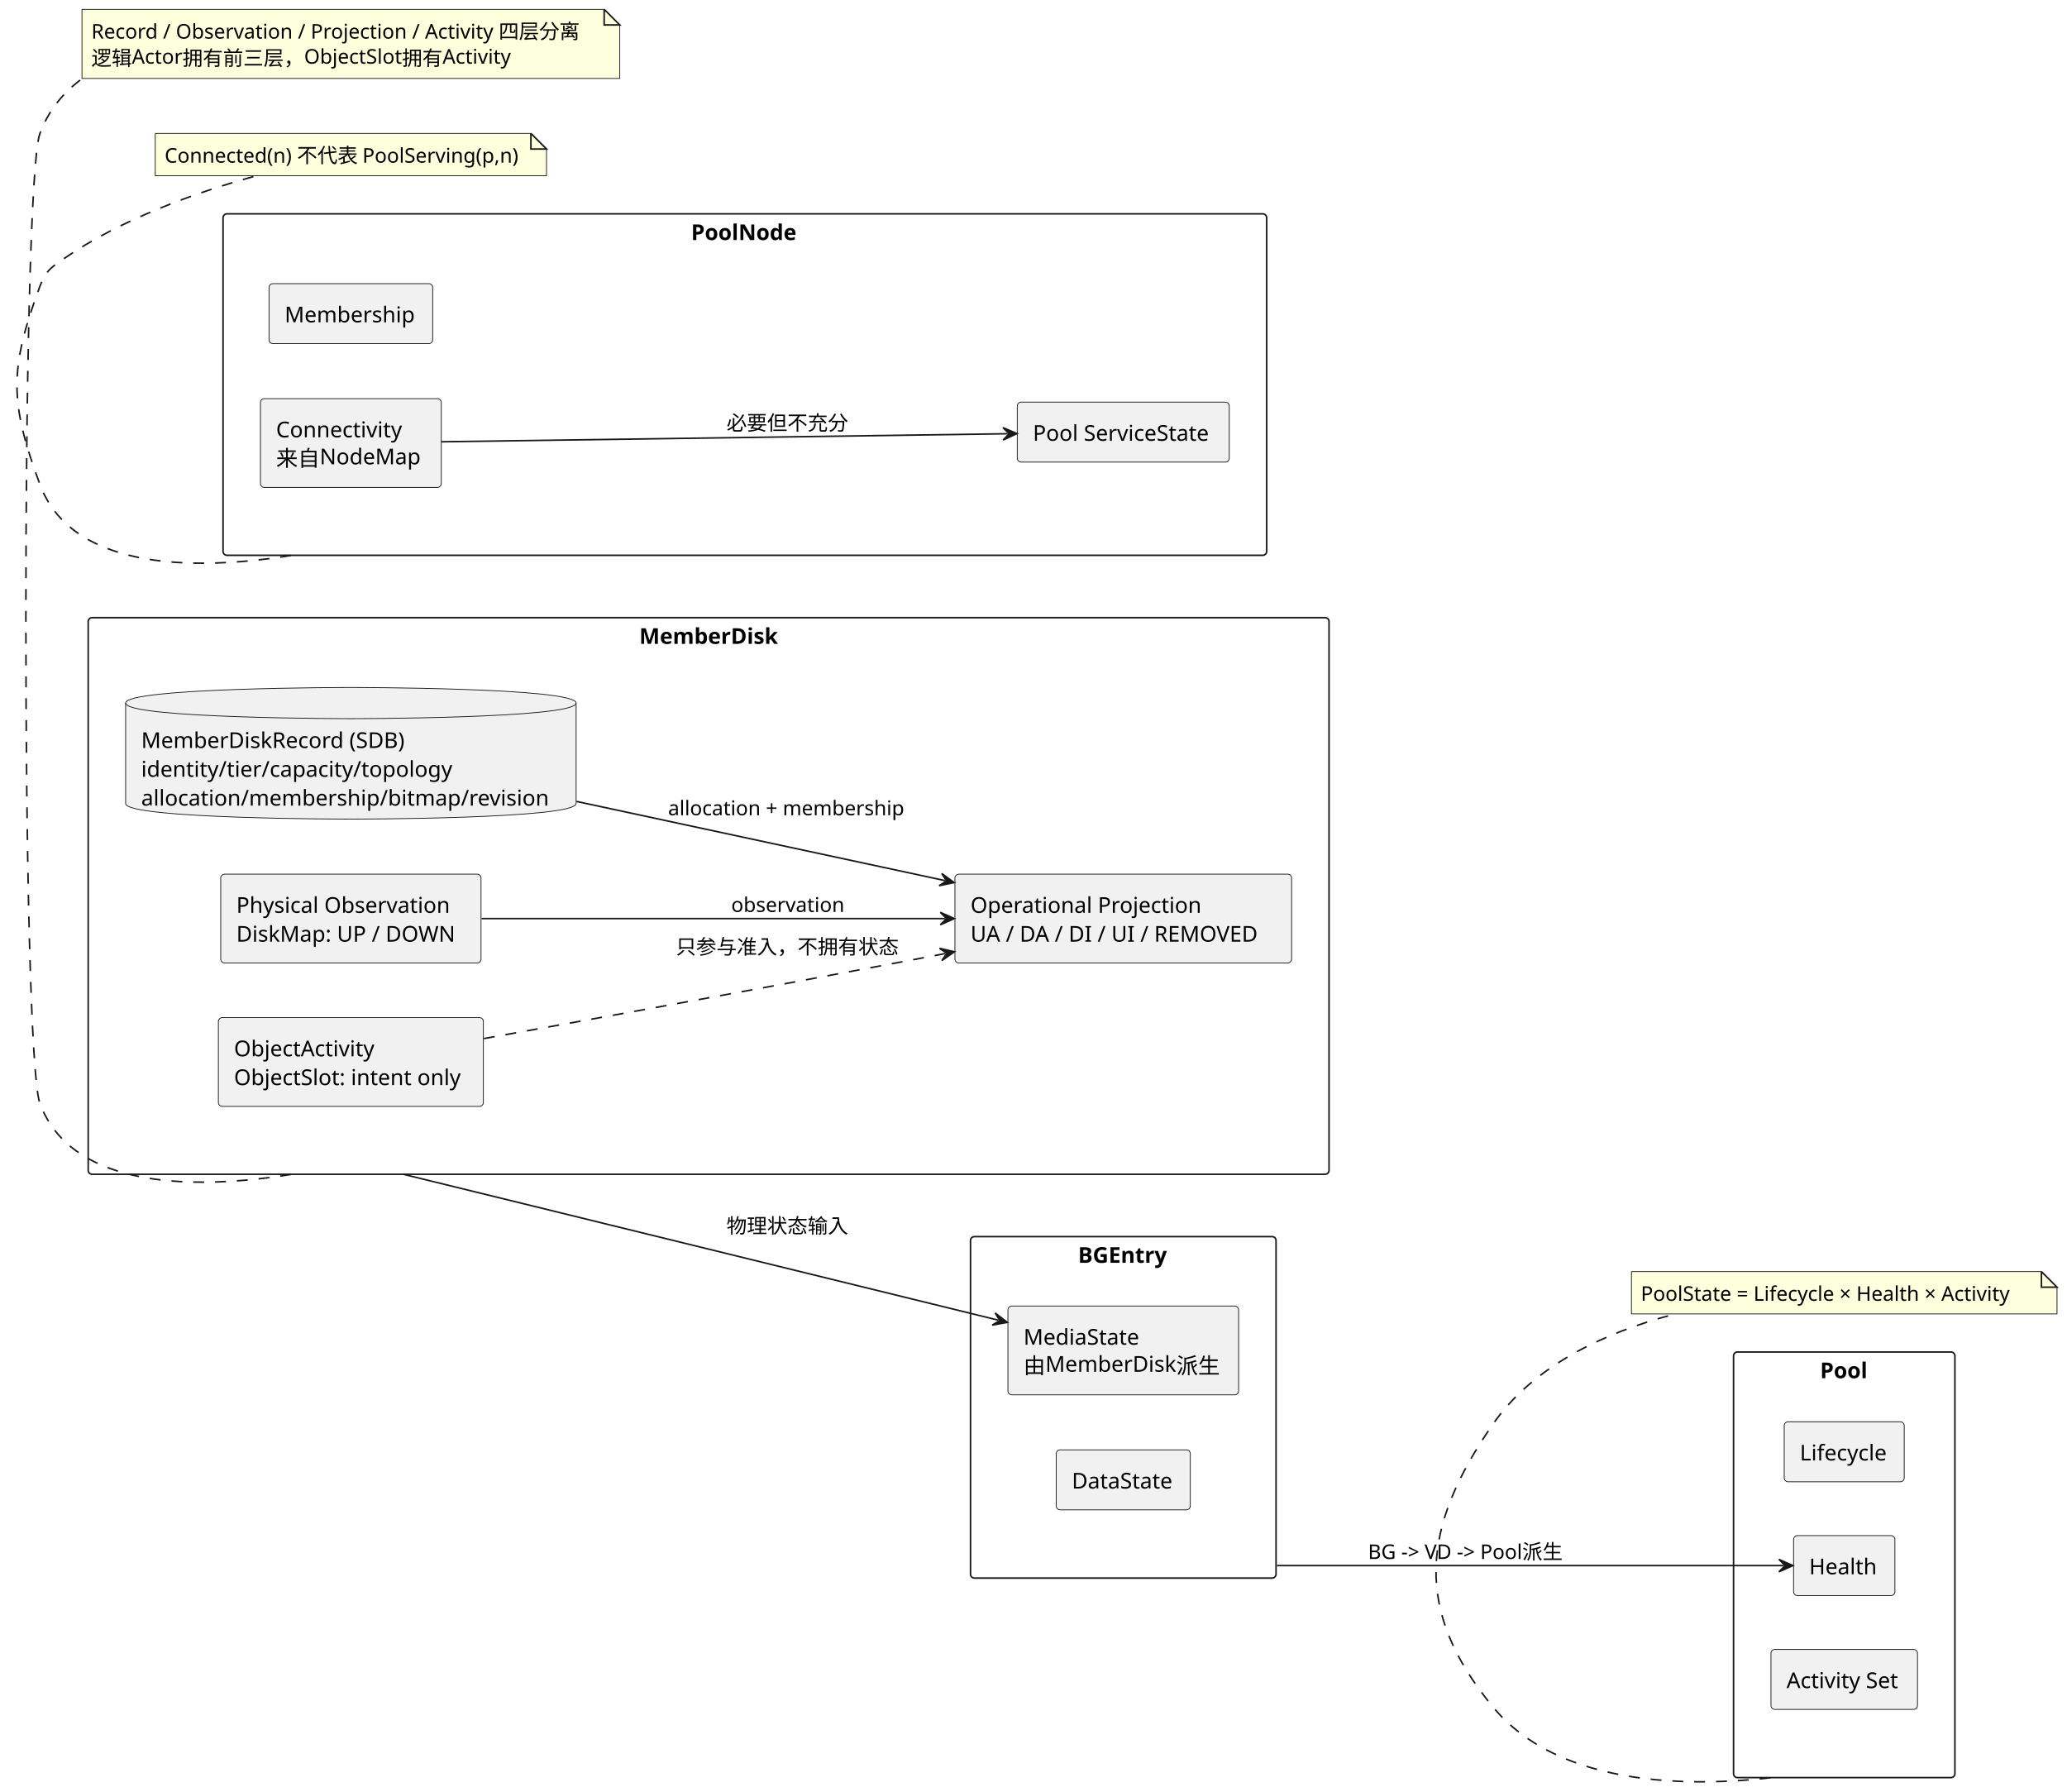
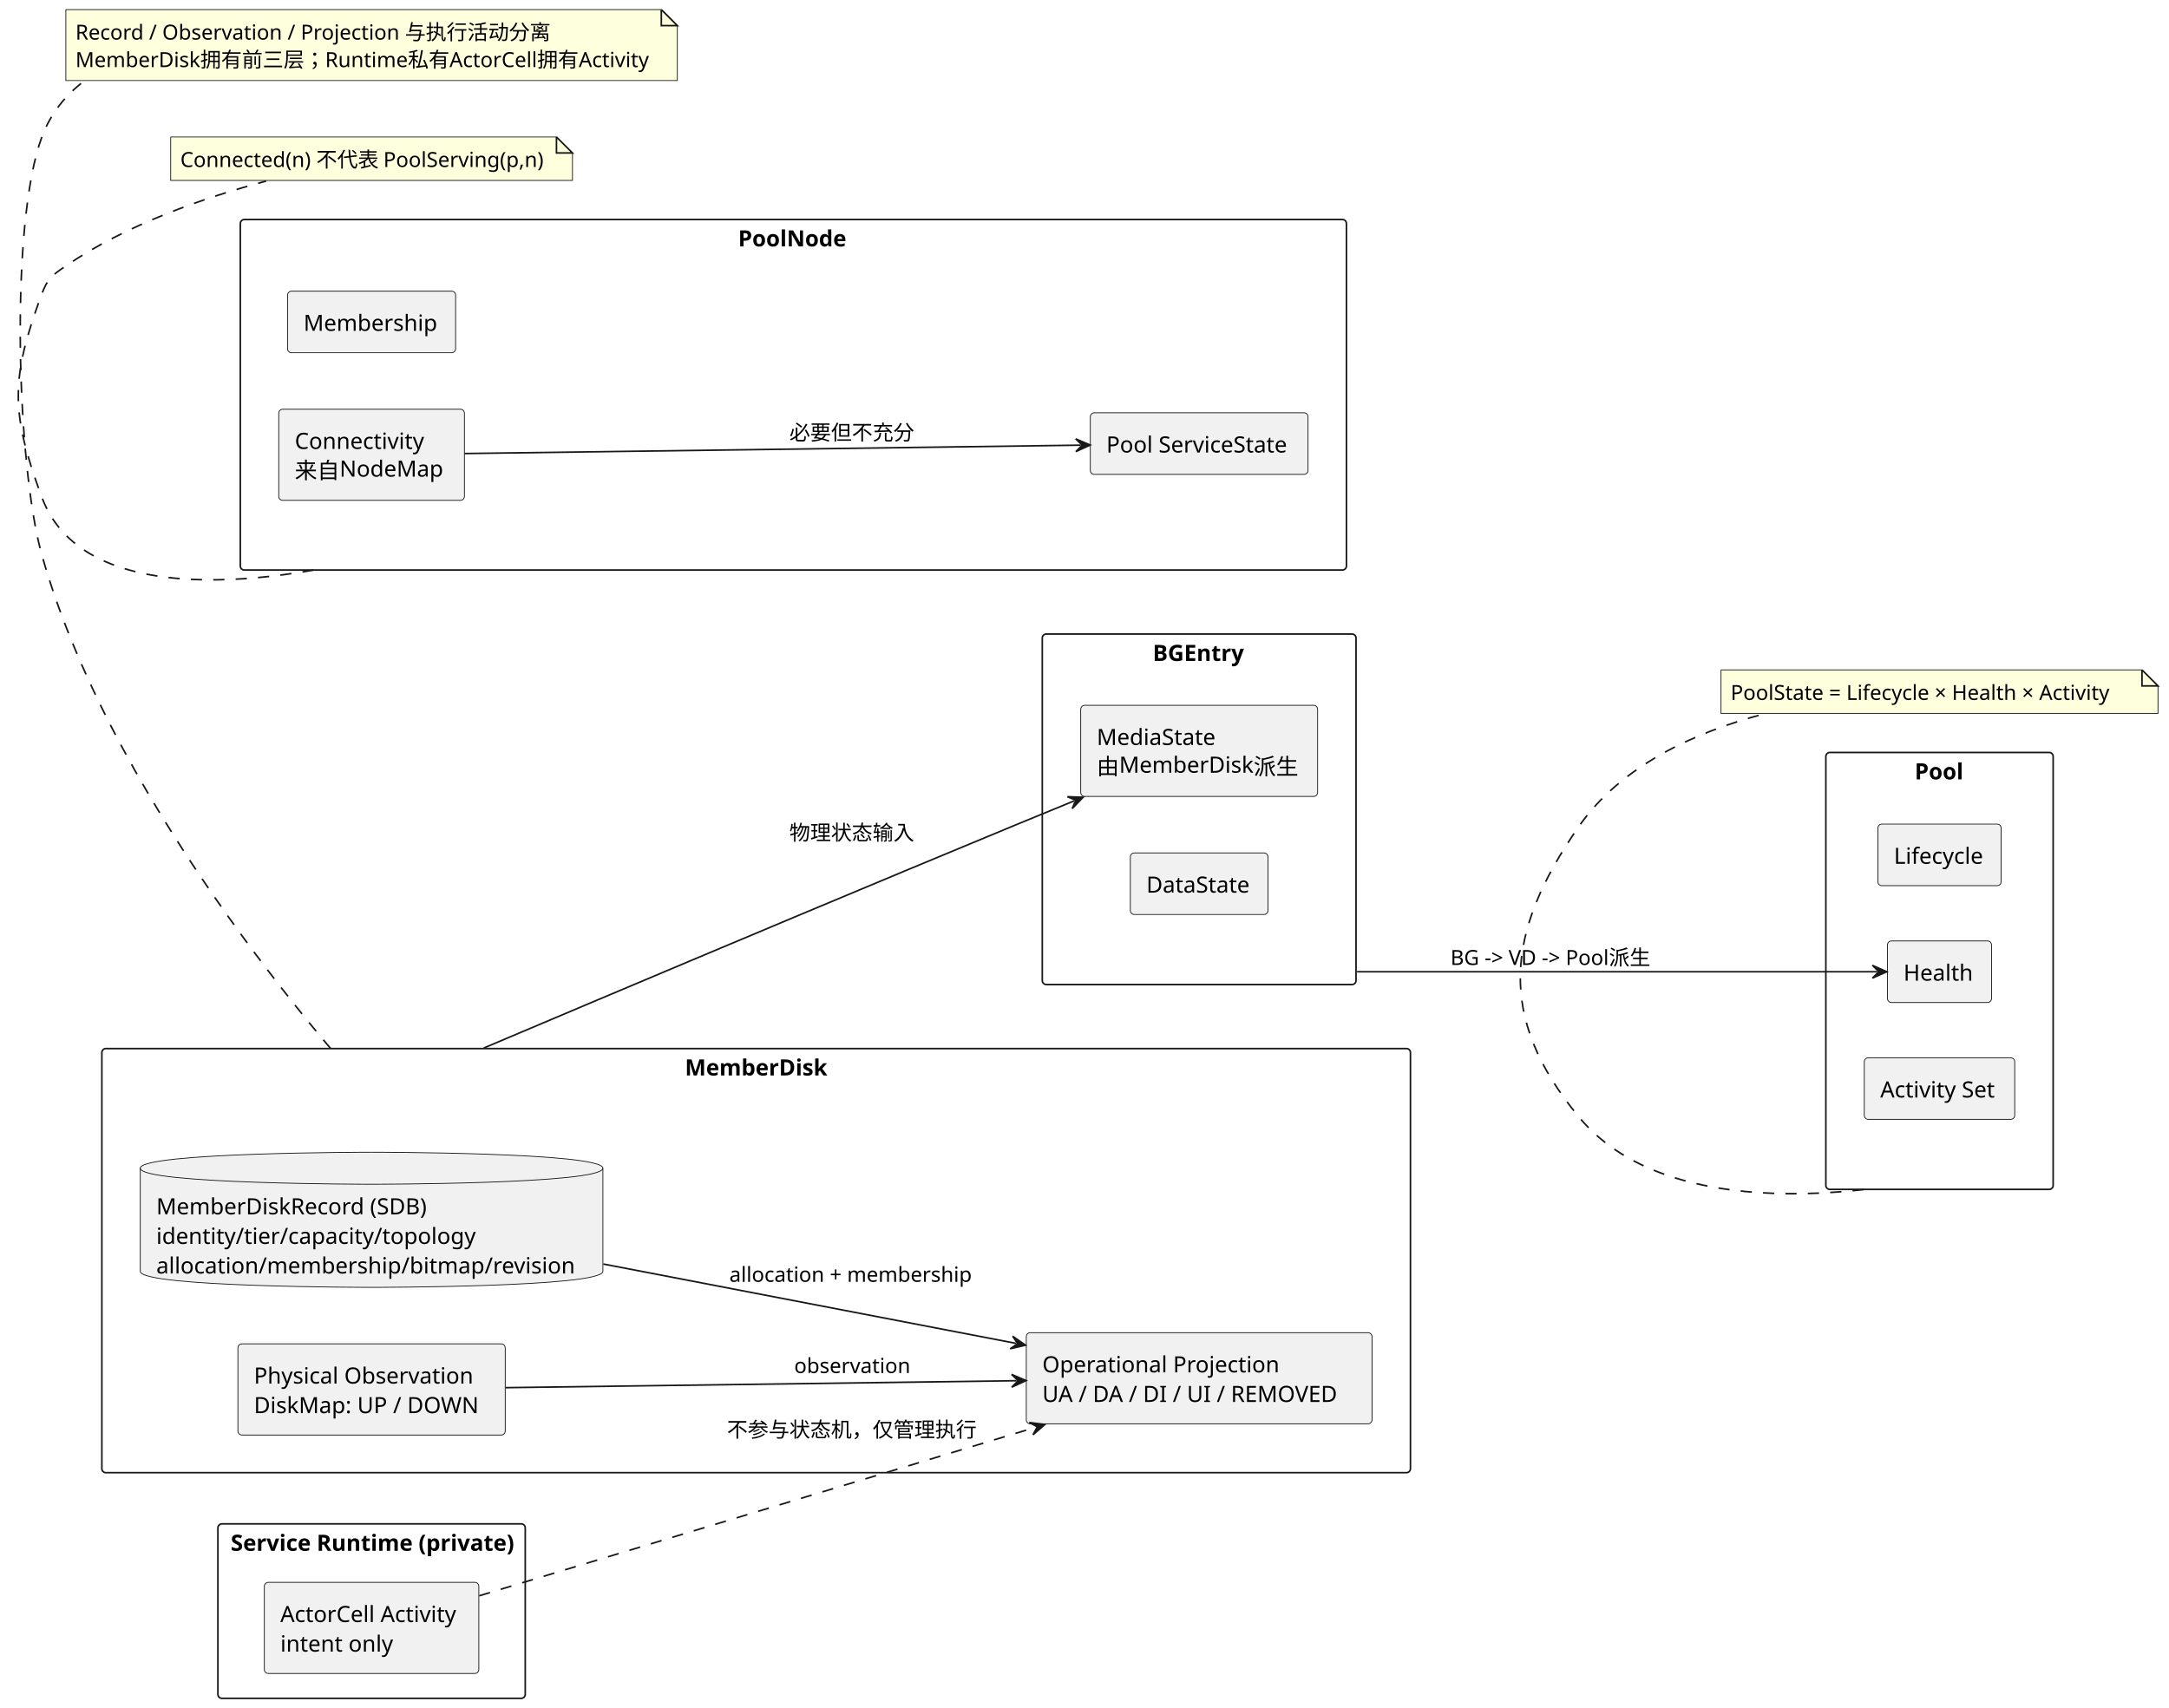
- <svg xmlns="http://www.w3.org/2000/svg" contentStyleType="text/css" height="1149px" preserveAspectRatio="none" style="width:1326px;height:1149px;background:#FFFFFF;" version="1.1" viewBox="0 0 1326 1149" width="1326px" zoomAndPan="magnify">
+ <svg xmlns="http://www.w3.org/2000/svg" contentStyleType="text/css" height="1067px" preserveAspectRatio="none" style="width:1355px;height:1067px;background:#FFFFFF;" version="1.1" viewBox="0 0 1355 1067" width="1355px" zoomAndPan="magnify">
  <defs />
  <g>
    <g id="cluster_Pool">
-       <rect fill="none" height="273" rx="2.5" ry="2.5" style="stroke:#181818;stroke-width:1.0;" width="142" x="1112.09" y="867.16" />
-       <text fill="#000000" font-family="Microsoft YaHei" font-size="14" font-weight="bold" lengthAdjust="spacing" textLength="31" x="1167.59" y="883.973">Pool</text>
+       <rect fill="none" height="273" rx="2.5" ry="2.5" style="stroke:#181818;stroke-width:1.0;" width="142" x="1140.63" y="470.16" />
+       <text fill="#000000" font-family="Microsoft YaHei" font-size="14" font-weight="bold" lengthAdjust="spacing" textLength="31" x="1196.13" y="486.974">Pool</text>
    </g>
    <g id="cluster_MD">
-       <rect fill="none" height="357" rx="2.5" ry="2.5" style="stroke:#181818;stroke-width:1.0;" width="796" x="56.59" y="396.16" />
-       <text fill="#000000" font-family="Microsoft YaHei" font-size="14" font-weight="bold" lengthAdjust="spacing" textLength="89" x="410.09" y="412.974">MemberDisk</text>
+       <rect fill="none" height="265" rx="2.5" ry="2.5" style="stroke:#181818;stroke-width:1.0;" width="817.5" x="63.63" y="655.16" />
+       <text fill="#000000" font-family="Microsoft YaHei" font-size="14" font-weight="bold" lengthAdjust="spacing" textLength="89" x="427.88" y="671.973">MemberDisk</text>
+     </g>
+     <g id="cluster_Runtime">
+       <rect fill="none" height="109" rx="2.5" ry="2.5" style="stroke:#181818;stroke-width:1.0;" width="192" x="136.13" y="952.16" />
+       <text fill="#000000" font-family="Microsoft YaHei" font-size="14" font-weight="bold" lengthAdjust="spacing" textLength="176" x="144.13" y="968.973">Service Runtime (private)</text>
    </g>
    <g id="cluster_PN">
-       <rect fill="none" height="219" rx="2.5" ry="2.5" style="stroke:#181818;stroke-width:1.0;" width="669.5" x="143.09" y="137.16" />
-       <text fill="#000000" font-family="Microsoft YaHei" font-size="14" font-weight="bold" lengthAdjust="spacing" textLength="69" x="443.34" y="153.974">PoolNode</text>
+       <rect fill="none" height="219" rx="2.5" ry="2.5" style="stroke:#181818;stroke-width:1.0;" width="691" x="150.13" y="137.16" />
+       <text fill="#000000" font-family="Microsoft YaHei" font-size="14" font-weight="bold" lengthAdjust="spacing" textLength="69" x="461.13" y="153.974">PoolNode</text>
    </g>
    <g id="cluster_Entry">
-       <rect fill="none" height="219" rx="2.5" ry="2.5" style="stroke:#181818;stroke-width:1.0;" width="196" x="622.59" y="793.16" />
-       <text fill="#000000" font-family="Microsoft YaHei" font-size="14" font-weight="bold" lengthAdjust="spacing" textLength="58" x="691.59" y="809.973">BGEntry</text>
+       <rect fill="none" height="219" rx="2.5" ry="2.5" style="stroke:#181818;stroke-width:1.0;" width="196" x="651.13" y="396.16" />
+       <text fill="#000000" font-family="Microsoft YaHei" font-size="14" font-weight="bold" lengthAdjust="spacing" textLength="58" x="720.13" y="412.974">BGEntry</text>
    </g>
    <g id="elem_Lifecycle">
-       <rect fill="#F1F1F1" height="38.477" rx="2.5" ry="2.5" style="stroke:#181818;stroke-width:0.5;" width="77" x="1144.59" y="911.92" />
-       <text fill="#000000" font-family="Microsoft YaHei" font-size="14" lengthAdjust="spacing" textLength="57" x="1154.59" y="936.734">Lifecycle</text>
+       <rect fill="#F1F1F1" height="38.477" rx="2.5" ry="2.5" style="stroke:#181818;stroke-width:0.5;" width="77" x="1173.13" y="514.92" />
+       <text fill="#000000" font-family="Microsoft YaHei" font-size="14" lengthAdjust="spacing" textLength="57" x="1183.13" y="539.734">Lifecycle</text>
    </g>
    <g id="elem_Health">
-       <rect fill="#F1F1F1" height="38.477" rx="2.5" ry="2.5" style="stroke:#181818;stroke-width:0.5;" width="65" x="1150.59" y="984.92" />
-       <text fill="#000000" font-family="Microsoft YaHei" font-size="14" lengthAdjust="spacing" textLength="45" x="1160.59" y="1009.734">Health</text>
+       <rect fill="#F1F1F1" height="38.477" rx="2.5" ry="2.5" style="stroke:#181818;stroke-width:0.5;" width="65" x="1179.13" y="587.92" />
+       <text fill="#000000" font-family="Microsoft YaHei" font-size="14" lengthAdjust="spacing" textLength="45" x="1189.13" y="612.734">Health</text>
    </g>
    <g id="elem_Activity">
-       <rect fill="#F1F1F1" height="38.477" rx="2.5" ry="2.5" style="stroke:#181818;stroke-width:0.5;" width="94" x="1136.09" y="1057.92" />
-       <text fill="#000000" font-family="Microsoft YaHei" font-size="14" lengthAdjust="spacing" textLength="74" x="1146.09" y="1082.734">Activity Set</text>
+       <rect fill="#F1F1F1" height="38.477" rx="2.5" ry="2.5" style="stroke:#181818;stroke-width:0.5;" width="94" x="1164.63" y="660.92" />
+       <text fill="#000000" font-family="Microsoft YaHei" font-size="14" lengthAdjust="spacing" textLength="74" x="1174.63" y="685.734">Activity Set</text>
    </g>
    <g id="elem_Record">
-       <path d="M80.59,450.94 C80.59,440.94 225.09,440.94 225.09,440.94 C225.09,440.94 369.59,440.94 369.59,450.94 L369.59,515.373 C369.59,525.373 225.09,525.373 225.09,525.373 C225.09,525.373 80.59,525.373 80.59,515.373 L80.59,450.94 " fill="#F1F1F1" style="stroke:#181818;stroke-width:0.5;" />
-       <path d="M80.59,450.94 C80.59,460.94 225.09,460.94 225.09,460.94 C225.09,460.94 369.59,460.94 369.59,450.94 " fill="none" style="stroke:#181818;stroke-width:0.5;" />
-       <text fill="#000000" font-family="Microsoft YaHei" font-size="14" lengthAdjust="spacing" textLength="175" x="90.59" y="479.753">MemberDiskRecord (SDB)</text>
-       <text fill="#000000" font-family="Microsoft YaHei" font-size="14" lengthAdjust="spacing" textLength="207" x="90.59" y="498.231">identity/tier/capacity/topology</text>
-       <text fill="#000000" font-family="Microsoft YaHei" font-size="14" lengthAdjust="spacing" textLength="269" x="90.59" y="516.709">allocation/membership/bitmap/revision</text>
+       <path d="M87.63,729.94 C87.63,719.94 232.13,719.94 232.13,719.94 C232.13,719.94 376.63,719.94 376.63,729.94 L376.63,794.373 C376.63,804.373 232.13,804.373 232.13,804.373 C232.13,804.373 87.63,804.373 87.63,794.373 L87.63,729.94 " fill="#F1F1F1" style="stroke:#181818;stroke-width:0.5;" />
+       <path d="M87.63,729.94 C87.63,739.94 232.13,739.94 232.13,739.94 C232.13,739.94 376.63,739.94 376.63,729.94 " fill="none" style="stroke:#181818;stroke-width:0.5;" />
+       <text fill="#000000" font-family="Microsoft YaHei" font-size="14" lengthAdjust="spacing" textLength="175" x="97.63" y="758.754">MemberDiskRecord (SDB)</text>
+       <text fill="#000000" font-family="Microsoft YaHei" font-size="14" lengthAdjust="spacing" textLength="207" x="97.63" y="777.231">identity/tier/capacity/topology</text>
+       <text fill="#000000" font-family="Microsoft YaHei" font-size="14" lengthAdjust="spacing" textLength="269" x="97.63" y="795.709">allocation/membership/bitmap/revision</text>
    </g>
    <g id="elem_PhysicalState">
-       <rect fill="#F1F1F1" height="56.955" rx="2.5" ry="2.5" style="stroke:#181818;stroke-width:0.5;" width="167" x="141.59" y="560.68" />
-       <text fill="#000000" font-family="Microsoft YaHei" font-size="14" lengthAdjust="spacing" textLength="139" x="151.59" y="585.494">Physical Observation</text>
-       <text fill="#000000" font-family="Microsoft YaHei" font-size="14" lengthAdjust="spacing" textLength="147" x="151.59" y="603.971">DiskMap: UP / DOWN</text>
+       <rect fill="#F1F1F1" height="56.955" rx="2.5" ry="2.5" style="stroke:#181818;stroke-width:0.5;" width="167" x="148.63" y="839.68" />
+       <text fill="#000000" font-family="Microsoft YaHei" font-size="14" lengthAdjust="spacing" textLength="139" x="158.63" y="864.494">Physical Observation</text>
+       <text fill="#000000" font-family="Microsoft YaHei" font-size="14" lengthAdjust="spacing" textLength="147" x="158.63" y="882.971">DiskMap: UP / DOWN</text>
    </g>
    <g id="elem_DiskState">
-       <rect fill="#F1F1F1" height="56.955" rx="2.5" ry="2.5" style="stroke:#181818;stroke-width:0.5;" width="216" x="612.59" y="560.68" />
-       <text fill="#000000" font-family="Microsoft YaHei" font-size="14" lengthAdjust="spacing" textLength="153" x="622.59" y="585.494">Operational Projection</text>
-       <text fill="#000000" font-family="Microsoft YaHei" font-size="14" lengthAdjust="spacing" textLength="196" x="622.59" y="603.971">UA / DA / DI / UI / REMOVED</text>
+       <rect fill="#F1F1F1" height="56.955" rx="2.5" ry="2.5" style="stroke:#181818;stroke-width:0.5;" width="216" x="641.13" y="832.68" />
+       <text fill="#000000" font-family="Microsoft YaHei" font-size="14" lengthAdjust="spacing" textLength="153" x="651.13" y="857.494">Operational Projection</text>
+       <text fill="#000000" font-family="Microsoft YaHei" font-size="14" lengthAdjust="spacing" textLength="196" x="651.13" y="875.971">UA / DA / DI / UI / REMOVED</text>
    </g>
-     <g id="elem_ObjectActivity">
-       <rect fill="#F1F1F1" height="56.955" rx="2.5" ry="2.5" style="stroke:#181818;stroke-width:0.5;" width="170" x="140.09" y="652.68" />
-       <text fill="#000000" font-family="Microsoft YaHei" font-size="14" lengthAdjust="spacing" textLength="93" x="150.09" y="677.494">ObjectActivity</text>
-       <text fill="#000000" font-family="Microsoft YaHei" font-size="14" lengthAdjust="spacing" textLength="150" x="150.09" y="695.971">ObjectSlot: intent only</text>
+     <g id="elem_ActorActivity">
+       <rect fill="#F1F1F1" height="56.955" rx="2.5" ry="2.5" style="stroke:#181818;stroke-width:0.5;" width="134" x="165.13" y="988.68" />
+       <text fill="#000000" font-family="Microsoft YaHei" font-size="14" lengthAdjust="spacing" textLength="114" x="175.13" y="1013.494">ActorCell Activity</text>
+       <text fill="#000000" font-family="Microsoft YaHei" font-size="14" lengthAdjust="spacing" textLength="73" x="175.13" y="1031.971">intent only</text>
    </g>
    <g id="elem_Membership">
-       <rect fill="#F1F1F1" height="38.477" rx="2.5" ry="2.5" style="stroke:#181818;stroke-width:0.5;" width="105" x="172.59" y="181.92" />
-       <text fill="#000000" font-family="Microsoft YaHei" font-size="14" lengthAdjust="spacing" textLength="85" x="182.59" y="206.733">Membership</text>
+       <rect fill="#F1F1F1" height="38.477" rx="2.5" ry="2.5" style="stroke:#181818;stroke-width:0.5;" width="105" x="179.63" y="181.92" />
+       <text fill="#000000" font-family="Microsoft YaHei" font-size="14" lengthAdjust="spacing" textLength="85" x="189.63" y="206.733">Membership</text>
    </g>
    <g id="elem_Connectivity">
-       <rect fill="#F1F1F1" height="56.955" rx="2.5" ry="2.5" style="stroke:#181818;stroke-width:0.5;" width="116" x="167.09" y="255.68" />
-       <text fill="#000000" font-family="Microsoft YaHei" font-size="14" lengthAdjust="spacing" textLength="83" x="177.09" y="280.493">Connectivity</text>
-       <text fill="#000000" font-family="Microsoft YaHei" font-size="14" lengthAdjust="spacing" textLength="96" x="177.09" y="298.971">来自NodeMap</text>
+       <rect fill="#F1F1F1" height="56.955" rx="2.5" ry="2.5" style="stroke:#181818;stroke-width:0.5;" width="116" x="174.13" y="255.68" />
+       <text fill="#000000" font-family="Microsoft YaHei" font-size="14" lengthAdjust="spacing" textLength="83" x="184.13" y="280.493">Connectivity</text>
+       <text fill="#000000" font-family="Microsoft YaHei" font-size="14" lengthAdjust="spacing" textLength="96" x="184.13" y="298.971">来自NodeMap</text>
    </g>
    <g id="elem_ServiceState">
-       <rect fill="#F1F1F1" height="38.477" rx="2.5" ry="2.5" style="stroke:#181818;stroke-width:0.5;" width="136" x="652.59" y="257.92" />
-       <text fill="#000000" font-family="Microsoft YaHei" font-size="14" lengthAdjust="spacing" textLength="116" x="662.59" y="282.733">Pool ServiceState</text>
+       <rect fill="#F1F1F1" height="38.477" rx="2.5" ry="2.5" style="stroke:#181818;stroke-width:0.5;" width="136" x="681.13" y="257.92" />
+       <text fill="#000000" font-family="Microsoft YaHei" font-size="14" lengthAdjust="spacing" textLength="116" x="691.13" y="282.733">Pool ServiceState</text>
    </g>
    <g id="elem_MediaState">
-       <rect fill="#F1F1F1" height="56.955" rx="2.5" ry="2.5" style="stroke:#181818;stroke-width:0.5;" width="148" x="646.59" y="837.68" />
-       <text fill="#000000" font-family="Microsoft YaHei" font-size="14" lengthAdjust="spacing" textLength="77" x="656.59" y="862.494">MediaState</text>
-       <text fill="#000000" font-family="Microsoft YaHei" font-size="14" lengthAdjust="spacing" textLength="128" x="656.59" y="880.971">由MemberDisk派生</text>
+       <rect fill="#F1F1F1" height="56.955" rx="2.5" ry="2.5" style="stroke:#181818;stroke-width:0.5;" width="148" x="675.13" y="440.68" />
+       <text fill="#000000" font-family="Microsoft YaHei" font-size="14" lengthAdjust="spacing" textLength="77" x="685.13" y="465.493">MediaState</text>
+       <text fill="#000000" font-family="Microsoft YaHei" font-size="14" lengthAdjust="spacing" textLength="128" x="685.13" y="483.971">由MemberDisk派生</text>
    </g>
    <g id="elem_DataState">
-       <rect fill="#F1F1F1" height="38.477" rx="2.5" ry="2.5" style="stroke:#181818;stroke-width:0.5;" width="86" x="677.59" y="929.92" />
-       <text fill="#000000" font-family="Microsoft YaHei" font-size="14" lengthAdjust="spacing" textLength="66" x="687.59" y="954.734">DataState</text>
+       <rect fill="#F1F1F1" height="38.477" rx="2.5" ry="2.5" style="stroke:#181818;stroke-width:0.5;" width="86" x="706.13" y="532.92" />
+       <text fill="#000000" font-family="Microsoft YaHei" font-size="14" lengthAdjust="spacing" textLength="66" x="716.13" y="557.734">DataState</text>
    </g>
-     <g id="elem_GMN24">
-       <path d="M1046.59,815.58 L1046.59,842.738 L1319.59,842.738 L1319.59,825.58 L1309.59,815.58 L1046.59,815.58 " fill="#FEFFDD" style="stroke:#181818;stroke-width:0.5;" />
-       <path d="M1309.59,815.58 L1309.59,825.58 L1319.59,825.58 L1309.59,815.58 " fill="#FEFFDD" style="stroke:#181818;stroke-width:1.0;" />
-       <text fill="#000000" font-family="Microsoft YaHei" font-size="13" lengthAdjust="spacing" textLength="252" x="1052.59" y="834.335">PoolState = Lifecycle × Health × Activity</text>
+     <g id="elem_GMN25">
+       <path d="M1075.13,418.58 L1075.13,445.738 L1348.13,445.738 L1348.13,428.58 L1338.13,418.58 L1075.13,418.58 " fill="#FEFFDD" style="stroke:#181818;stroke-width:0.5;" />
+       <path d="M1338.13,418.58 L1338.13,428.58 L1348.13,428.58 L1338.13,418.58 " fill="#FEFFDD" style="stroke:#181818;stroke-width:1.0;" />
+       <text fill="#000000" font-family="Microsoft YaHei" font-size="13" lengthAdjust="spacing" textLength="252" x="1081.13" y="437.335">PoolState = Lifecycle × Health × Activity</text>
    </g>
-     <g id="elem_GMN27">
-       <path d="M99.59,85.58 L99.59,112.738 L350.59,112.738 L350.59,95.58 L340.59,85.58 L99.59,85.58 " fill="#FEFFDD" style="stroke:#181818;stroke-width:0.5;" />
-       <path d="M340.59,85.58 L340.59,95.58 L350.59,95.58 L340.59,85.58 " fill="#FEFFDD" style="stroke:#181818;stroke-width:1.0;" />
-       <text fill="#000000" font-family="Microsoft YaHei" font-size="13" lengthAdjust="spacing" textLength="230" x="105.59" y="104.335">Connected(n) 不代表 PoolServing(p,n)</text>
+     <g id="elem_GMN28">
+       <path d="M106.63,85.58 L106.63,112.738 L357.63,112.738 L357.63,95.58 L347.63,85.58 L106.63,85.58 " fill="#FEFFDD" style="stroke:#181818;stroke-width:0.5;" />
+       <path d="M347.63,85.58 L347.63,95.58 L357.63,95.58 L347.63,85.58 " fill="#FEFFDD" style="stroke:#181818;stroke-width:1.0;" />
+       <text fill="#000000" font-family="Microsoft YaHei" font-size="13" lengthAdjust="spacing" textLength="230" x="112.63" y="104.335">Connected(n) 不代表 PoolServing(p,n)</text>
    </g>
-     <g id="elem_GMN30">
-       <path d="M52.59,6 L52.59,50.315 L397.59,50.315 L397.59,16 L387.59,6 L52.59,6 " fill="#FEFFDD" style="stroke:#181818;stroke-width:0.5;" />
-       <path d="M387.59,6 L387.59,16 L397.59,16 L387.59,6 " fill="#FEFFDD" style="stroke:#181818;stroke-width:1.0;" />
-       <text fill="#000000" font-family="Microsoft YaHei" font-size="13" lengthAdjust="spacing" textLength="324" x="58.59" y="24.755">Record / Observation / Projection / Activity 四层分离</text>
-       <text fill="#000000" font-family="Microsoft YaHei" font-size="13" lengthAdjust="spacing" textLength="275" x="58.59" y="41.913">逻辑Actor拥有前三层，ObjectSlot拥有Activity</text>
+     <g id="elem_GMN31">
+       <path d="M41.13,6 L41.13,50.315 L423.13,50.315 L423.13,16 L413.13,6 L41.13,6 " fill="#FEFFDD" style="stroke:#181818;stroke-width:0.5;" />
+       <path d="M413.13,6 L413.13,16 L423.13,16 L413.13,6 " fill="#FEFFDD" style="stroke:#181818;stroke-width:1.0;" />
+       <text fill="#000000" font-family="Microsoft YaHei" font-size="13" lengthAdjust="spacing" textLength="303" x="47.13" y="24.755">Record / Observation / Projection 与执行活动分离</text>
+       <text fill="#000000" font-family="Microsoft YaHei" font-size="13" lengthAdjust="spacing" textLength="361" x="47.13" y="41.913">MemberDisk拥有前三层；Runtime私有ActorCell拥有Activity</text>
    </g>
    <g id="link_Entry_Health">
-       <path d="M819.227,1004.16 C819.851,1004.16 820.477,1004.16 821.105,1004.16 C822.362,1004.16 823.626,1004.16 824.898,1004.16 C827.441,1004.16 830.014,1004.16 832.616,1004.16 C853.427,1004.16 876.033,1004.16 899.4,1004.16 C992.867,1004.16 1092.51,1004.16 1144.18,1004.16 " fill="none" id="Entry-to-Health" style="stroke:#181818;stroke-width:1.0;" />
-       <polygon fill="#181818" points="1150.18,1004.16,1141.18,1000.16,1145.18,1004.16,1141.18,1008.16,1150.18,1004.16" style="stroke:#181818;stroke-width:1.0;" />
-       <text fill="#000000" font-family="Microsoft YaHei" font-size="13" lengthAdjust="spacing" textLength="138" x="877.59" y="999.915">BG -&gt; VD -&gt; Pool派生</text>
+       <path d="M847.767,607.16 C848.391,607.16 849.017,607.16 849.645,607.16 C850.902,607.16 852.166,607.16 853.438,607.16 C855.981,607.16 858.554,607.16 861.156,607.16 C881.967,607.16 904.573,607.16 927.94,607.16 C1021.408,607.16 1121.05,607.16 1172.72,607.16 " fill="none" id="Entry-to-Health" style="stroke:#181818;stroke-width:1.0;" />
+       <polygon fill="#181818" points="1178.72,607.16,1169.72,603.16,1173.72,607.16,1169.72,611.16,1178.72,607.16" style="stroke:#181818;stroke-width:1.0;" />
+       <text fill="#000000" font-family="Microsoft YaHei" font-size="13" lengthAdjust="spacing" textLength="138" x="906.13" y="602.915">BG -&gt; VD -&gt; Pool派生</text>
    </g>
    <g id="link_MD_MediaState">
-       <path d="M258.773,753.173 C259.155,753.267 259.54,753.362 259.928,753.457 C261.481,753.837 263.079,754.229 264.721,754.632 C268.006,755.437 271.468,756.286 275.095,757.176 C304.113,764.291 343.683,773.993 387.326,784.694 C474.613,806.095 572.363,830.061 640.393,846.741 " fill="none" id="MD-to-MediaState" style="stroke:#181818;stroke-width:1.0;" />
-       <polygon fill="#181818" points="646.22,848.17,638.431,842.142,641.364,846.979,636.526,849.912,646.22,848.17" style="stroke:#181818;stroke-width:1.0;" />
-       <text fill="#000000" font-family="Microsoft YaHei" font-size="13" lengthAdjust="spacing" textLength="78" x="466.09" y="790.915">物理状态输入</text>
+       <path d="M302.25,654.82 C303.191,654.421 304.14,654.019 305.096,653.614 C308.923,651.993 312.871,650.321 316.933,648.602 C333.181,641.723 351.25,634.082 370.644,625.894 C448.217,593.14 546.98,551.63 635.13,515.16 C648.53,509.61 657.304,506.004 671.094,500.384 " fill="none" id="MD-to-MediaState" style="stroke:#181818;stroke-width:1.0;" />
+       <polygon fill="#181818" points="676.65,498.12,666.806,497.812,672.02,500.007,669.825,505.221,676.65,498.12" style="stroke:#181818;stroke-width:1.0;" />
+       <text fill="#000000" font-family="Microsoft YaHei" font-size="13" lengthAdjust="spacing" textLength="78" x="493.13" y="524.915">物理状态输入</text>
    </g>
    <g id="link_Record_DiskState">
-       <path d="M369.82,514.03 C447.22,530.66 535.224,549.56 606.234,564.81 " fill="none" id="Record-to-DiskState" style="stroke:#181818;stroke-width:1.0;" />
-       <polygon fill="#181818" points="612.1,566.07,604.14,560.269,607.212,565.02,602.461,568.091,612.1,566.07" style="stroke:#181818;stroke-width:1.0;" />
-       <text fill="#000000" font-family="Microsoft YaHei" font-size="13" lengthAdjust="spacing" textLength="153" x="428.59" y="522.915">allocation + membership</text>
+       <path d="M376.93,789.8 C460.55,805.88 558.298,824.667 634.798,839.377 " fill="none" id="Record-to-DiskState" style="stroke:#181818;stroke-width:1.0;" />
+       <polygon fill="#181818" points="640.69,840.51,632.607,834.883,635.78,839.566,631.097,842.739,640.69,840.51" style="stroke:#181818;stroke-width:1.0;" />
+       <text fill="#000000" font-family="Microsoft YaHei" font-size="13" lengthAdjust="spacing" textLength="153" x="455.63" y="800.915">allocation + membership</text>
    </g>
    <g id="link_PhysicalState_DiskState">
-       <path d="M308.97,589.16 C392.29,589.16 515.11,589.16 606.22,589.16 " fill="none" id="PhysicalState-to-DiskState" style="stroke:#181818;stroke-width:1.0;" />
-       <polygon fill="#181818" points="612.22,589.16,603.22,585.16,607.22,589.16,603.22,593.16,612.22,589.16" style="stroke:#181818;stroke-width:1.0;" />
-       <text fill="#000000" font-family="Microsoft YaHei" font-size="13" lengthAdjust="spacing" textLength="72" x="469.09" y="584.915">observation</text>
+       <path d="M315.87,867.04 C404.16,865.84 538.331,864.011 635.001,862.701 " fill="none" id="PhysicalState-to-DiskState" style="stroke:#181818;stroke-width:1.0;" />
+       <polygon fill="#181818" points="641,862.62,631.947,858.742,636,862.688,632.055,866.742,641,862.62" style="stroke:#181818;stroke-width:1.0;" />
+       <text fill="#000000" font-family="Microsoft YaHei" font-size="13" lengthAdjust="spacing" textLength="72" x="496.13" y="857.915">observation</text>
    </g>
-     <g id="link_ObjectActivity_DiskState">
-       <path d="M310.43,666.13 C382.7,653.17 489.56,633.81 582.59,616.16 C592.23,614.33 596.369,613.538 606.409,611.598 " fill="none" id="ObjectActivity-to-DiskState" style="stroke:#181818;stroke-width:1.0;stroke-dasharray:7.0,7.0;" />
-       <polygon fill="#181818" points="612.3,610.46,602.705,608.24,607.391,611.409,604.222,616.095,612.3,610.46" style="stroke:#181818;stroke-width:1.0;" />
-       <text fill="#000000" font-family="Microsoft YaHei" font-size="13" lengthAdjust="spacing" textLength="143" x="433.59" y="611.915">只参与准入，不拥有状态</text>
+     <g id="link_ActorActivity_DiskState">
+       <path d="M299.4,997.09 C389.19,969.89 544.288,922.91 647.048,891.78 " fill="none" id="ActorActivity-to-DiskState" style="stroke:#181818;stroke-width:1.0;stroke-dasharray:7.0,7.0;" />
+       <polygon fill="#181818" points="652.79,890.04,643.017,888.821,648.005,891.49,645.336,896.477,652.79,890.04" style="stroke:#181818;stroke-width:1.0;" />
+       <text fill="#000000" font-family="Microsoft YaHei" font-size="13" lengthAdjust="spacing" textLength="156" x="454.13" y="897.915">不参与状态机，仅管理执行</text>
    </g>
    <g id="link_Connectivity_ServiceState">
-       <path d="M283.18,283.35 C374.9,282.05 548.661,279.585 646.411,278.195 " fill="none" id="Connectivity-to-ServiceState" style="stroke:#181818;stroke-width:1.0;" />
-       <polygon fill="#181818" points="652.41,278.11,643.354,274.238,647.41,278.181,643.468,282.238,652.41,278.11" style="stroke:#181818;stroke-width:1.0;" />
-       <text fill="#000000" font-family="Microsoft YaHei" font-size="13" lengthAdjust="spacing" textLength="78" x="466.09" y="275.915">必要但不充分</text>
+       <path d="M290.21,283.38 C386.06,282.08 572.871,279.542 675.041,278.152 " fill="none" id="Connectivity-to-ServiceState" style="stroke:#181818;stroke-width:1.0;" />
+       <polygon fill="#181818" points="681.04,278.07,671.986,274.193,676.04,278.138,672.095,282.192,681.04,278.07" style="stroke:#181818;stroke-width:1.0;" />
+       <text fill="#000000" font-family="Microsoft YaHei" font-size="13" lengthAdjust="spacing" textLength="78" x="493.13" y="274.915">必要但不充分</text>
    </g>
-     <g id="link_Pool_GMN24">
-       <path d="M1135.734,1140.254 C1135.128,1140.322 1134.518,1140.39 1133.904,1140.457 C1132.677,1140.59 1131.433,1140.72 1130.175,1140.846 C1127.659,1141.097 1125.083,1141.332 1122.455,1141.547 C1111.943,1142.404 1100.591,1142.928 1088.846,1142.84 C1041.868,1142.49 988.6,1132.36 957.59,1094.66 C906.49,1032.53 911.76,979.77 957.59,913.66 C983.91,875.69 1029.52,854.76 1072.86,843.23 " fill="none" id="Pool-GMN24" style="stroke:#181818;stroke-width:1.0;stroke-dasharray:7.0,7.0;" />
+     <g id="link_Pool_GMN25">
+       <path d="M1164.274,743.254 C1163.668,743.322 1163.058,743.39 1162.444,743.457 C1161.217,743.59 1159.973,743.72 1158.715,743.846 C1156.199,744.097 1153.623,744.332 1150.995,744.547 C1140.483,745.404 1129.131,745.928 1117.386,745.84 C1070.408,745.49 1017.14,735.36 986.13,697.66 C935.03,635.53 940.3,582.77 986.13,516.66 C1012.45,478.69 1058.06,457.76 1101.4,446.23 " fill="none" id="Pool-GMN25" style="stroke:#181818;stroke-width:1.0;stroke-dasharray:7.0,7.0;" />
    </g>
-     <g id="link_PN_GMN27">
-       <path d="M186.68,356.257 C186.401,356.303 186.121,356.348 185.84,356.393 C183.592,356.754 181.278,357.108 178.905,357.45 C174.159,358.133 169.179,358.768 164.033,359.315 C153.74,360.408 142.779,361.151 131.678,361.233 C87.272,361.56 40.63,351.315 25.59,310.66 C6,257.72 6,236.6 25.59,183.66 C29.14,174.05 32.16,171.99 40.59,166.16 C77.44,140.66 125.11,123.68 162.77,113.2 " fill="none" id="PN-GMN27" style="stroke:#181818;stroke-width:1.0;stroke-dasharray:7.0,7.0;" />
+     <g id="link_PN_GMN28">
+       <path d="M195.86,356.186 C195.581,356.235 195.3,356.285 195.019,356.334 C193.893,356.531 192.75,356.726 191.589,356.921 C189.267,357.308 186.877,357.689 184.426,358.057 C179.525,358.794 174.383,359.482 169.068,360.08 C158.438,361.276 147.119,362.113 135.655,362.269 C89.8,362.89 41.64,352.595 26.13,310.66 C6.54,257.72 6.54,236.6 26.13,183.66 C29.68,174.05 32.67,171.94 41.13,166.16 C78.84,140.37 127.5,123.5 166.27,113.14 " fill="none" id="PN-GMN28" style="stroke:#181818;stroke-width:1.0;stroke-dasharray:7.0,7.0;" />
    </g>
-     <g id="link_MD_GMN30">
-       <path d="M186.68,753.257 C186.401,753.303 186.121,753.348 185.84,753.393 C183.592,753.754 181.278,754.108 178.905,754.45 C174.159,755.133 169.179,755.768 164.033,756.314 C153.74,757.408 142.779,758.151 131.678,758.232 C87.272,758.56 40.63,748.315 25.59,707.66 C13.6,675.25 13.6,118.07 25.59,85.66 C31.09,70.79 40.59,59.33 52.56,50.55 " fill="none" id="MD-GMN30" style="stroke:#181818;stroke-width:1.0;stroke-dasharray:7.0,7.0;" />
+     <g id="link_MD_GMN31">
+       <path d="M206.488,655.053 C206.014,654.494 205.536,653.928 205.052,653.354 C204.085,652.207 203.098,651.032 202.091,649.828 C185.982,630.567 164.9,604.119 142.67,572.862 C98.21,510.35 49.16,428.605 26.13,346.66 C10.43,290.82 6,140.06 26.13,85.66 C31.6,70.86 40.94,59.39 52.7,50.55 " fill="none" id="MD-GMN31" style="stroke:#181818;stroke-width:1.0;stroke-dasharray:7.0,7.0;" />
    </g>
  </g>
</svg>
